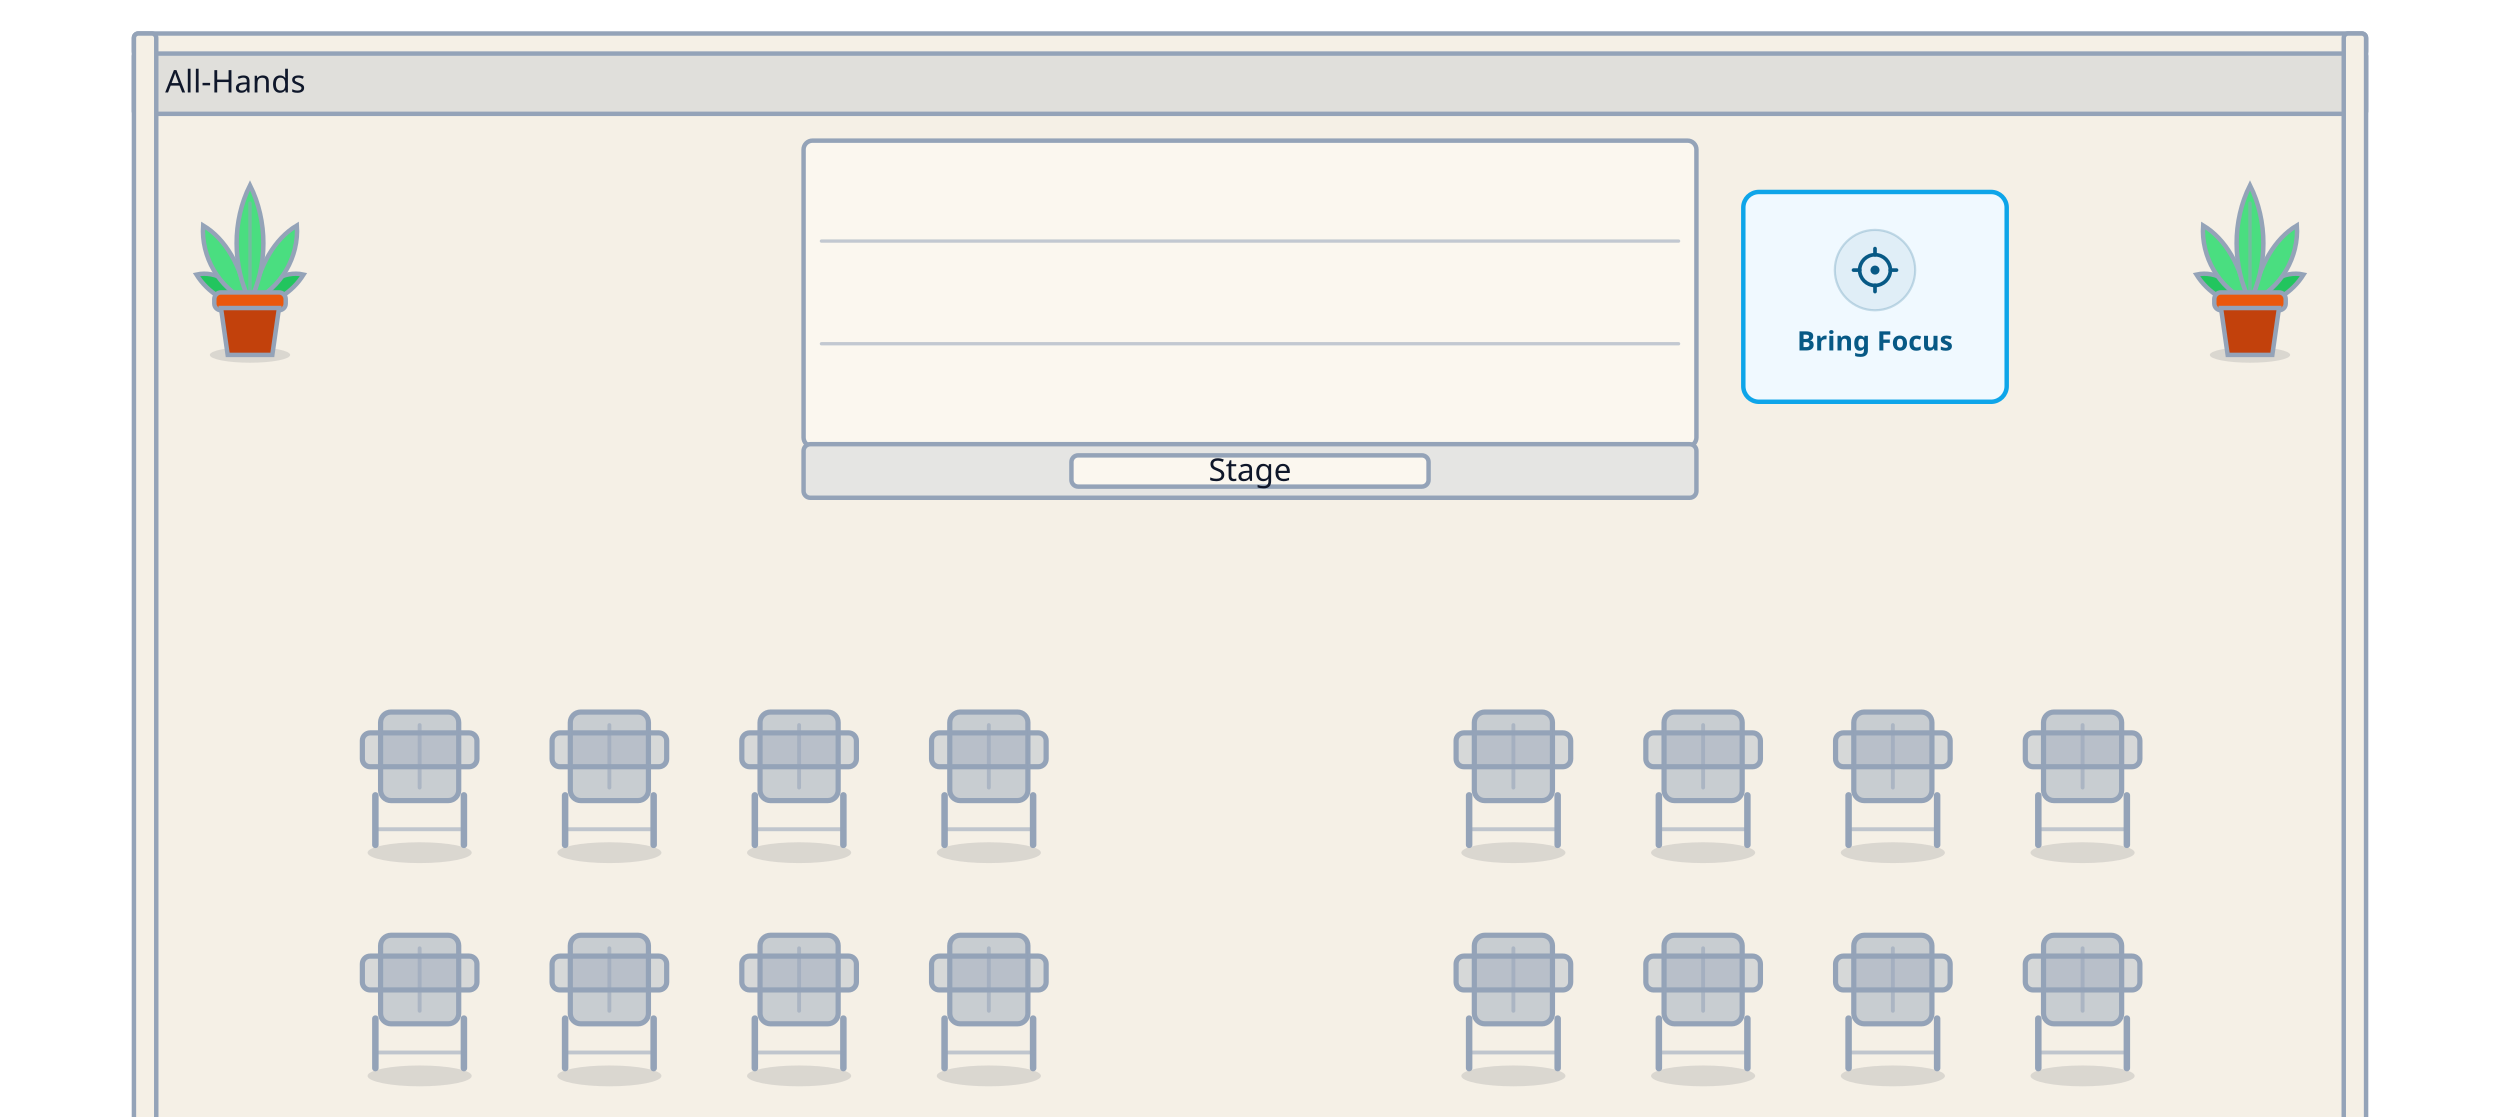
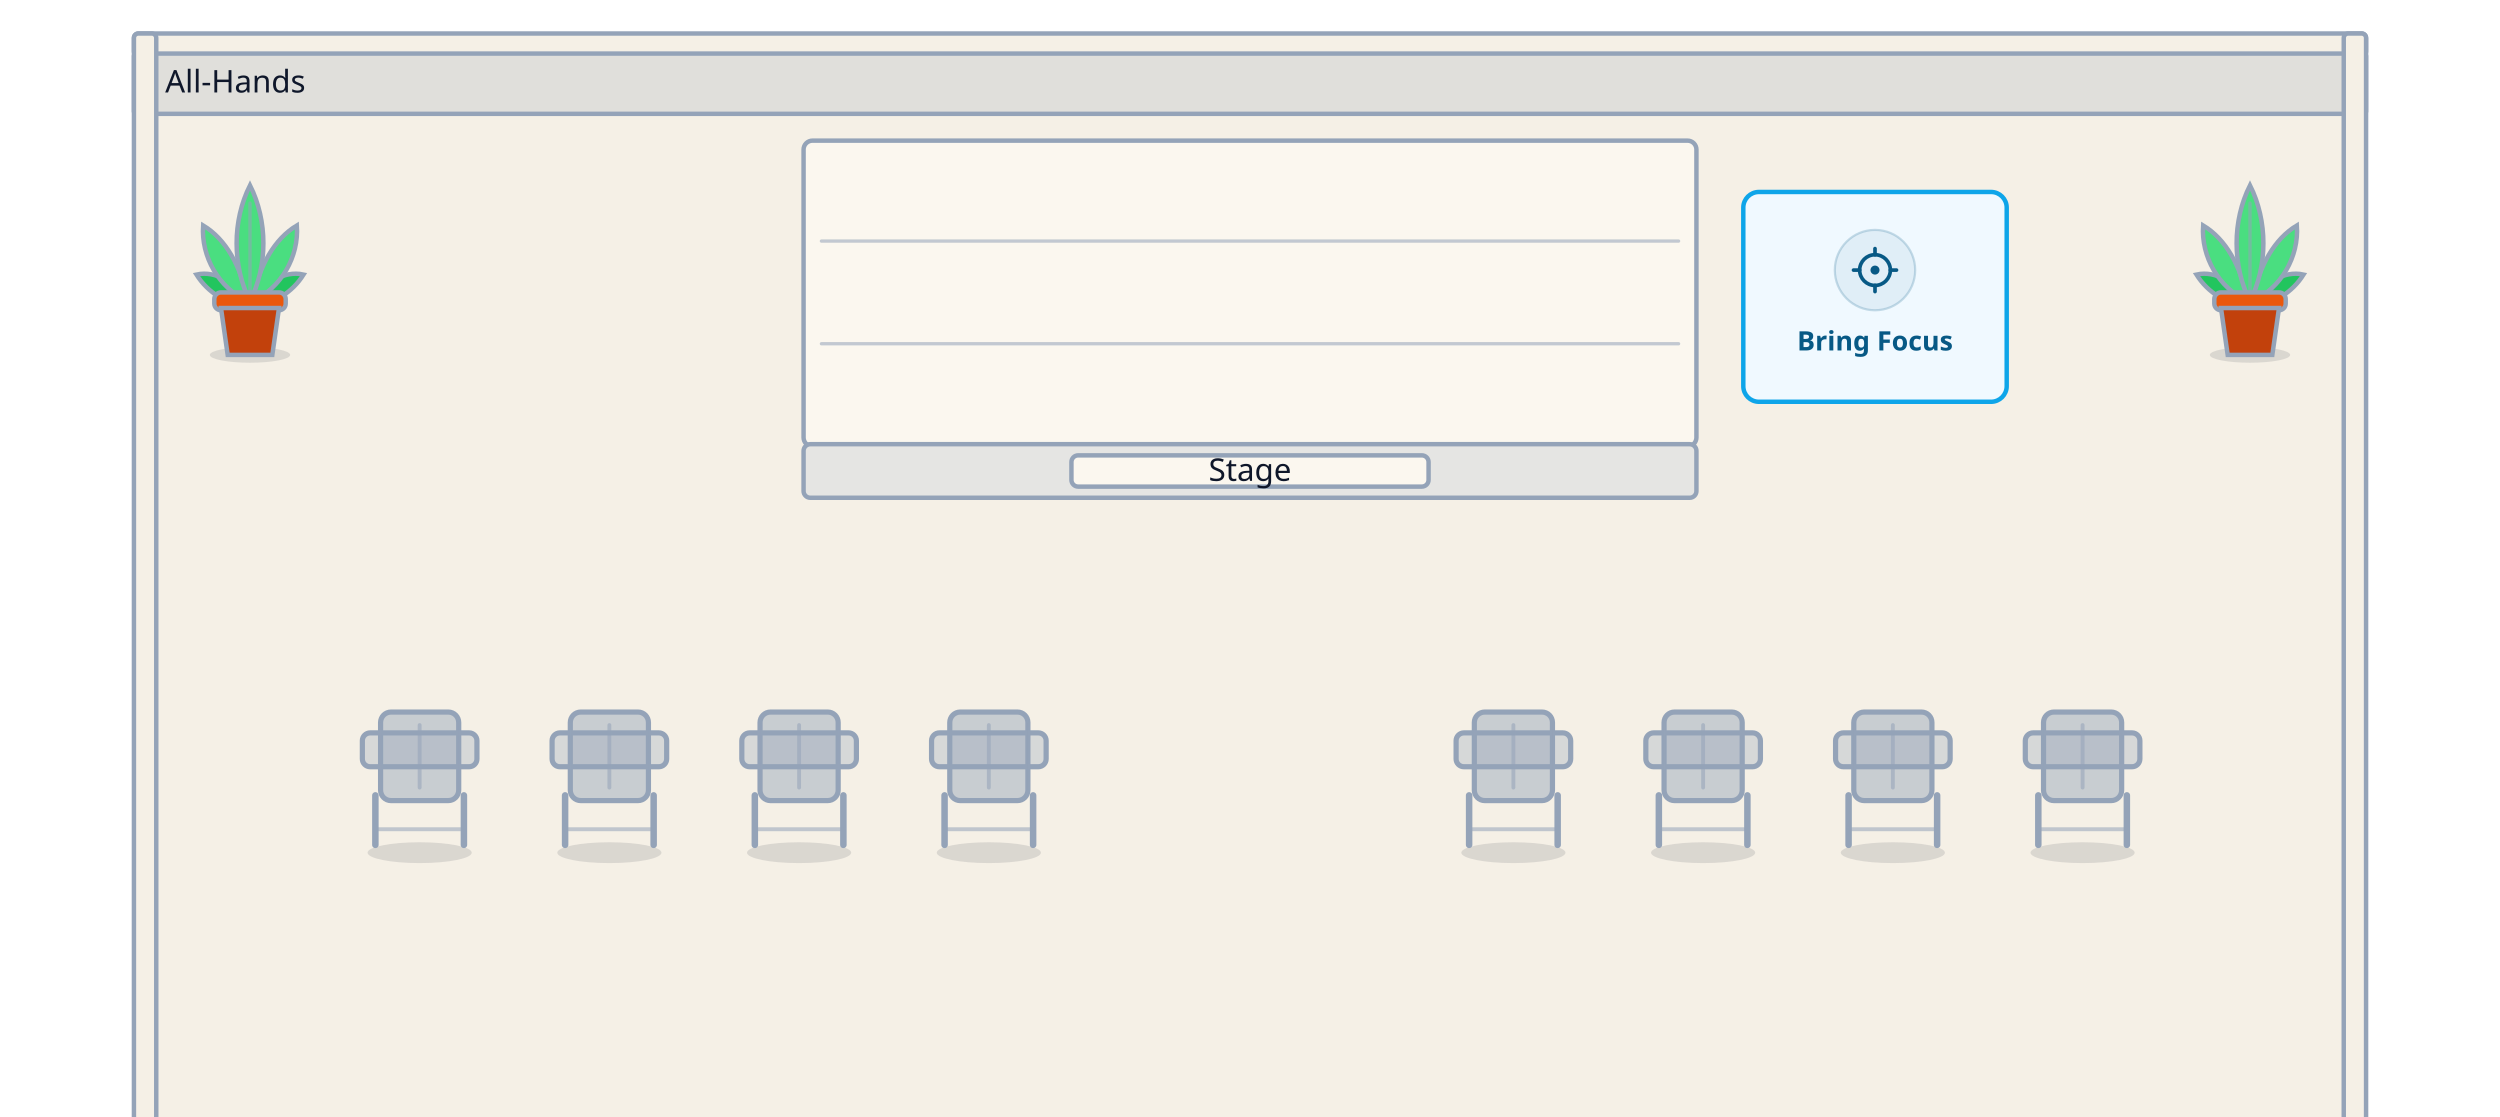
- <svg xmlns="http://www.w3.org/2000/svg" width="1120" height="500" viewBox="-560 -392 1120 500">
+ <svg xmlns="http://www.w3.org/2000/svg" width="1120" height="500" viewBox="-560 -577 1120 500">
  <g>
    <g font-family="system-ui, sans-serif">
-       <g transform="translate(-500 -377)">
-         <rect x="0" y="26" width="1000" height="704" rx="3" fill="#f5f0e6" />
+       <g transform="translate(-500 -562)">
+         <rect x="0" y="26" width="1000" height="1074" rx="3" fill="#f5f0e6" />
        <rect x="0" y="0" width="1000" height="10" rx="2" fill="#f5f0e6" stroke="#94a3b8" stroke-width="2" />
        <rect x="0" y="9" width="1000" height="27" rx="1" fill="#f5f0e6" stroke="#94a3b8" stroke-width="2" />
        <rect x="0" y="9" width="1000" height="27" rx="1" fill="#94a3b8" opacity="0.22" />
-         <rect x="0" y="0" width="10" height="730" rx="2" fill="#f5f0e6" stroke="#94a3b8" stroke-width="2" />
-         <rect x="990" y="0" width="10" height="730" rx="2" fill="#f5f0e6" stroke="#94a3b8" stroke-width="2" />
-         <rect x="0" y="720" width="452" height="10" rx="2" fill="#f5f0e6" stroke="#94a3b8" stroke-width="2" />
-         <rect x="548" y="720" width="452" height="10" rx="2" fill="#f5f0e6" stroke="#94a3b8" stroke-width="2" />
-         <rect x="458" y="706" width="84" height="10" rx="2" fill="none" stroke="#94a3b8" stroke-width="1.5" opacity="0.55" stroke-linecap="round" />
+         <rect x="0" y="0" width="10" height="1100" rx="2" fill="#f5f0e6" stroke="#94a3b8" stroke-width="2" />
+         <rect x="990" y="0" width="10" height="1100" rx="2" fill="#f5f0e6" stroke="#94a3b8" stroke-width="2" />
+         <rect x="0" y="1090" width="1000" height="10" rx="2" fill="#f5f0e6" stroke="#94a3b8" stroke-width="2" />
      </g>
    </g>
-     <text x="-486" y="-356" font-family="system-ui, sans-serif" font-size="14" font-weight="400" fill="#0f172a" text-anchor="start" dominant-baseline="central">
+     <text x="-486" y="-541" font-family="system-ui, sans-serif" font-size="14" font-weight="400" fill="#0f172a" text-anchor="start" dominant-baseline="central">
      <tspan x="-486" dy="0">All-Hands</tspan>
    </text>
  </g>
  <g>
    <g font-family="system-ui, sans-serif">
-       <g transform="translate(-200 -329)">
+       <g transform="translate(-200 -514)">
        <rect x="0" y="0" width="400" height="137" rx="4" fill="#fbf7ef" stroke="#94a3b8" stroke-width="2" />
        <path d="M8 45H392" fill="none" stroke="#94a3b8" stroke-width="1.5" opacity="0.55" stroke-linecap="round" />
        <path d="M8 91H392" fill="none" stroke="#94a3b8" stroke-width="1.5" opacity="0.55" stroke-linecap="round" />
        <rect x="0" y="136" width="400" height="24" rx="3" fill="#fbf7ef" stroke="#94a3b8" stroke-width="2" />
        <rect x="0" y="136" width="400" height="24" rx="3" fill="#94a3b8" opacity="0.22" />
        <rect x="120" y="141" width="160" height="14" rx="3" fill="#fbf7ef" stroke="#94a3b8" stroke-width="2" />
      </g>
    </g>
-     <text x="0" y="-182" font-family="system-ui, sans-serif" font-size="14" font-weight="400" fill="#0f172a" text-anchor="middle" dominant-baseline="central">
+     <text x="0" y="-367" font-family="system-ui, sans-serif" font-size="14" font-weight="400" fill="#0f172a" text-anchor="middle" dominant-baseline="central">
      <tspan x="0" dy="0">Stage</tspan>
    </text>
  </g>
  <g>
    <g font-family="system-ui, sans-serif">
-       <svg x="-410" y="-87" width="76" height="84" viewBox="0 0 64 72" preserveAspectRatio="xMidYMid meet" overflow="visible">
+       <svg x="-410" y="-272" width="76" height="84" viewBox="0 0 64 72" preserveAspectRatio="xMidYMid meet" overflow="visible">
        <ellipse cx="32" cy="66" rx="20" ry="4" fill="#0f172a" opacity="0.12" />
        <path d="M15 44v19M49 44v19" fill="none" stroke="#94a3b8" stroke-width="2.5" stroke-linecap="round" />
        <path d="M15 57h34" fill="none" stroke="#94a3b8" stroke-width="1.5" opacity="0.55" stroke-linecap="round" />
        <rect x="10" y="20" width="44" height="13" rx="3" fill="rgba(148, 163, 184, 0.32)" stroke="#94a3b8" stroke-width="2" />
        <rect x="17" y="12" width="30" height="34" rx="4" fill="rgba(148, 163, 184, 0.32)" stroke="#94a3b8" stroke-width="2" />
        <rect x="17" y="12" width="30" height="34" rx="4" fill="#94a3b8" opacity="0.22" />
        <path d="M32 17v24" fill="none" stroke="#94a3b8" stroke-width="1.5" opacity="0.55" stroke-linecap="round" />
      </svg>
    </g>
  </g>
  <g>
    <g font-family="system-ui, sans-serif">
-       <svg x="-325" y="-87" width="76" height="84" viewBox="0 0 64 72" preserveAspectRatio="xMidYMid meet" overflow="visible">
+       <svg x="-325" y="-272" width="76" height="84" viewBox="0 0 64 72" preserveAspectRatio="xMidYMid meet" overflow="visible">
        <ellipse cx="32" cy="66" rx="20" ry="4" fill="#0f172a" opacity="0.12" />
        <path d="M15 44v19M49 44v19" fill="none" stroke="#94a3b8" stroke-width="2.5" stroke-linecap="round" />
        <path d="M15 57h34" fill="none" stroke="#94a3b8" stroke-width="1.5" opacity="0.55" stroke-linecap="round" />
        <rect x="10" y="20" width="44" height="13" rx="3" fill="rgba(148, 163, 184, 0.32)" stroke="#94a3b8" stroke-width="2" />
        <rect x="17" y="12" width="30" height="34" rx="4" fill="rgba(148, 163, 184, 0.32)" stroke="#94a3b8" stroke-width="2" />
        <rect x="17" y="12" width="30" height="34" rx="4" fill="#94a3b8" opacity="0.22" />
        <path d="M32 17v24" fill="none" stroke="#94a3b8" stroke-width="1.5" opacity="0.55" stroke-linecap="round" />
      </svg>
    </g>
  </g>
  <g>
    <g font-family="system-ui, sans-serif">
-       <svg x="-240" y="-87" width="76" height="84" viewBox="0 0 64 72" preserveAspectRatio="xMidYMid meet" overflow="visible">
+       <svg x="-240" y="-272" width="76" height="84" viewBox="0 0 64 72" preserveAspectRatio="xMidYMid meet" overflow="visible">
        <ellipse cx="32" cy="66" rx="20" ry="4" fill="#0f172a" opacity="0.12" />
        <path d="M15 44v19M49 44v19" fill="none" stroke="#94a3b8" stroke-width="2.5" stroke-linecap="round" />
        <path d="M15 57h34" fill="none" stroke="#94a3b8" stroke-width="1.5" opacity="0.55" stroke-linecap="round" />
        <rect x="10" y="20" width="44" height="13" rx="3" fill="rgba(148, 163, 184, 0.32)" stroke="#94a3b8" stroke-width="2" />
        <rect x="17" y="12" width="30" height="34" rx="4" fill="rgba(148, 163, 184, 0.32)" stroke="#94a3b8" stroke-width="2" />
        <rect x="17" y="12" width="30" height="34" rx="4" fill="#94a3b8" opacity="0.22" />
        <path d="M32 17v24" fill="none" stroke="#94a3b8" stroke-width="1.5" opacity="0.55" stroke-linecap="round" />
      </svg>
    </g>
  </g>
  <g>
    <g font-family="system-ui, sans-serif">
-       <svg x="-155" y="-87" width="76" height="84" viewBox="0 0 64 72" preserveAspectRatio="xMidYMid meet" overflow="visible">
+       <svg x="-155" y="-272" width="76" height="84" viewBox="0 0 64 72" preserveAspectRatio="xMidYMid meet" overflow="visible">
        <ellipse cx="32" cy="66" rx="20" ry="4" fill="#0f172a" opacity="0.12" />
        <path d="M15 44v19M49 44v19" fill="none" stroke="#94a3b8" stroke-width="2.5" stroke-linecap="round" />
        <path d="M15 57h34" fill="none" stroke="#94a3b8" stroke-width="1.5" opacity="0.55" stroke-linecap="round" />
        <rect x="10" y="20" width="44" height="13" rx="3" fill="rgba(148, 163, 184, 0.32)" stroke="#94a3b8" stroke-width="2" />
        <rect x="17" y="12" width="30" height="34" rx="4" fill="rgba(148, 163, 184, 0.32)" stroke="#94a3b8" stroke-width="2" />
        <rect x="17" y="12" width="30" height="34" rx="4" fill="#94a3b8" opacity="0.22" />
        <path d="M32 17v24" fill="none" stroke="#94a3b8" stroke-width="1.5" opacity="0.55" stroke-linecap="round" />
      </svg>
    </g>
  </g>
  <g>
    <g font-family="system-ui, sans-serif">
-       <svg x="80" y="-87" width="76" height="84" viewBox="0 0 64 72" preserveAspectRatio="xMidYMid meet" overflow="visible">
+       <svg x="80" y="-272" width="76" height="84" viewBox="0 0 64 72" preserveAspectRatio="xMidYMid meet" overflow="visible">
        <ellipse cx="32" cy="66" rx="20" ry="4" fill="#0f172a" opacity="0.12" />
        <path d="M15 44v19M49 44v19" fill="none" stroke="#94a3b8" stroke-width="2.5" stroke-linecap="round" />
        <path d="M15 57h34" fill="none" stroke="#94a3b8" stroke-width="1.5" opacity="0.55" stroke-linecap="round" />
        <rect x="10" y="20" width="44" height="13" rx="3" fill="rgba(148, 163, 184, 0.32)" stroke="#94a3b8" stroke-width="2" />
        <rect x="17" y="12" width="30" height="34" rx="4" fill="rgba(148, 163, 184, 0.32)" stroke="#94a3b8" stroke-width="2" />
        <rect x="17" y="12" width="30" height="34" rx="4" fill="#94a3b8" opacity="0.22" />
        <path d="M32 17v24" fill="none" stroke="#94a3b8" stroke-width="1.5" opacity="0.55" stroke-linecap="round" />
      </svg>
    </g>
  </g>
  <g>
    <g font-family="system-ui, sans-serif">
-       <svg x="165" y="-87" width="76" height="84" viewBox="0 0 64 72" preserveAspectRatio="xMidYMid meet" overflow="visible">
+       <svg x="165" y="-272" width="76" height="84" viewBox="0 0 64 72" preserveAspectRatio="xMidYMid meet" overflow="visible">
        <ellipse cx="32" cy="66" rx="20" ry="4" fill="#0f172a" opacity="0.12" />
        <path d="M15 44v19M49 44v19" fill="none" stroke="#94a3b8" stroke-width="2.5" stroke-linecap="round" />
        <path d="M15 57h34" fill="none" stroke="#94a3b8" stroke-width="1.5" opacity="0.55" stroke-linecap="round" />
        <rect x="10" y="20" width="44" height="13" rx="3" fill="rgba(148, 163, 184, 0.32)" stroke="#94a3b8" stroke-width="2" />
        <rect x="17" y="12" width="30" height="34" rx="4" fill="rgba(148, 163, 184, 0.32)" stroke="#94a3b8" stroke-width="2" />
        <rect x="17" y="12" width="30" height="34" rx="4" fill="#94a3b8" opacity="0.22" />
        <path d="M32 17v24" fill="none" stroke="#94a3b8" stroke-width="1.5" opacity="0.55" stroke-linecap="round" />
      </svg>
    </g>
  </g>
  <g>
    <g font-family="system-ui, sans-serif">
-       <svg x="250" y="-87" width="76" height="84" viewBox="0 0 64 72" preserveAspectRatio="xMidYMid meet" overflow="visible">
+       <svg x="250" y="-272" width="76" height="84" viewBox="0 0 64 72" preserveAspectRatio="xMidYMid meet" overflow="visible">
        <ellipse cx="32" cy="66" rx="20" ry="4" fill="#0f172a" opacity="0.12" />
        <path d="M15 44v19M49 44v19" fill="none" stroke="#94a3b8" stroke-width="2.5" stroke-linecap="round" />
        <path d="M15 57h34" fill="none" stroke="#94a3b8" stroke-width="1.5" opacity="0.55" stroke-linecap="round" />
        <rect x="10" y="20" width="44" height="13" rx="3" fill="rgba(148, 163, 184, 0.32)" stroke="#94a3b8" stroke-width="2" />
        <rect x="17" y="12" width="30" height="34" rx="4" fill="rgba(148, 163, 184, 0.32)" stroke="#94a3b8" stroke-width="2" />
        <rect x="17" y="12" width="30" height="34" rx="4" fill="#94a3b8" opacity="0.22" />
        <path d="M32 17v24" fill="none" stroke="#94a3b8" stroke-width="1.5" opacity="0.55" stroke-linecap="round" />
      </svg>
    </g>
  </g>
  <g>
    <g font-family="system-ui, sans-serif">
-       <svg x="335" y="-87" width="76" height="84" viewBox="0 0 64 72" preserveAspectRatio="xMidYMid meet" overflow="visible">
+       <svg x="335" y="-272" width="76" height="84" viewBox="0 0 64 72" preserveAspectRatio="xMidYMid meet" overflow="visible">
        <ellipse cx="32" cy="66" rx="20" ry="4" fill="#0f172a" opacity="0.12" />
        <path d="M15 44v19M49 44v19" fill="none" stroke="#94a3b8" stroke-width="2.5" stroke-linecap="round" />
        <path d="M15 57h34" fill="none" stroke="#94a3b8" stroke-width="1.5" opacity="0.55" stroke-linecap="round" />
        <rect x="10" y="20" width="44" height="13" rx="3" fill="rgba(148, 163, 184, 0.32)" stroke="#94a3b8" stroke-width="2" />
        <rect x="17" y="12" width="30" height="34" rx="4" fill="rgba(148, 163, 184, 0.32)" stroke="#94a3b8" stroke-width="2" />
        <rect x="17" y="12" width="30" height="34" rx="4" fill="#94a3b8" opacity="0.22" />
        <path d="M32 17v24" fill="none" stroke="#94a3b8" stroke-width="1.5" opacity="0.55" stroke-linecap="round" />
      </svg>
    </g>
  </g>
  <g>
    <g font-family="system-ui, sans-serif">
-       <svg x="-410" y="13" width="76" height="84" viewBox="0 0 64 72" preserveAspectRatio="xMidYMid meet" overflow="visible">
-         <ellipse cx="32" cy="66" rx="20" ry="4" fill="#0f172a" opacity="0.12" />
-         <path d="M15 44v19M49 44v19" fill="none" stroke="#94a3b8" stroke-width="2.5" stroke-linecap="round" />
-         <path d="M15 57h34" fill="none" stroke="#94a3b8" stroke-width="1.5" opacity="0.55" stroke-linecap="round" />
-         <rect x="10" y="20" width="44" height="13" rx="3" fill="rgba(148, 163, 184, 0.32)" stroke="#94a3b8" stroke-width="2" />
-         <rect x="17" y="12" width="30" height="34" rx="4" fill="rgba(148, 163, 184, 0.32)" stroke="#94a3b8" stroke-width="2" />
-         <rect x="17" y="12" width="30" height="34" rx="4" fill="#94a3b8" opacity="0.22" />
-         <path d="M32 17v24" fill="none" stroke="#94a3b8" stroke-width="1.5" opacity="0.55" stroke-linecap="round" />
-       </svg>
-     </g>
-   </g>
-   <g>
-     <g font-family="system-ui, sans-serif">
-       <svg x="-325" y="13" width="76" height="84" viewBox="0 0 64 72" preserveAspectRatio="xMidYMid meet" overflow="visible">
-         <ellipse cx="32" cy="66" rx="20" ry="4" fill="#0f172a" opacity="0.12" />
-         <path d="M15 44v19M49 44v19" fill="none" stroke="#94a3b8" stroke-width="2.5" stroke-linecap="round" />
-         <path d="M15 57h34" fill="none" stroke="#94a3b8" stroke-width="1.5" opacity="0.55" stroke-linecap="round" />
-         <rect x="10" y="20" width="44" height="13" rx="3" fill="rgba(148, 163, 184, 0.32)" stroke="#94a3b8" stroke-width="2" />
-         <rect x="17" y="12" width="30" height="34" rx="4" fill="rgba(148, 163, 184, 0.32)" stroke="#94a3b8" stroke-width="2" />
-         <rect x="17" y="12" width="30" height="34" rx="4" fill="#94a3b8" opacity="0.22" />
-         <path d="M32 17v24" fill="none" stroke="#94a3b8" stroke-width="1.5" opacity="0.55" stroke-linecap="round" />
-       </svg>
-     </g>
-   </g>
-   <g>
-     <g font-family="system-ui, sans-serif">
-       <svg x="-240" y="13" width="76" height="84" viewBox="0 0 64 72" preserveAspectRatio="xMidYMid meet" overflow="visible">
-         <ellipse cx="32" cy="66" rx="20" ry="4" fill="#0f172a" opacity="0.12" />
-         <path d="M15 44v19M49 44v19" fill="none" stroke="#94a3b8" stroke-width="2.5" stroke-linecap="round" />
-         <path d="M15 57h34" fill="none" stroke="#94a3b8" stroke-width="1.5" opacity="0.55" stroke-linecap="round" />
-         <rect x="10" y="20" width="44" height="13" rx="3" fill="rgba(148, 163, 184, 0.32)" stroke="#94a3b8" stroke-width="2" />
-         <rect x="17" y="12" width="30" height="34" rx="4" fill="rgba(148, 163, 184, 0.32)" stroke="#94a3b8" stroke-width="2" />
-         <rect x="17" y="12" width="30" height="34" rx="4" fill="#94a3b8" opacity="0.22" />
-         <path d="M32 17v24" fill="none" stroke="#94a3b8" stroke-width="1.5" opacity="0.55" stroke-linecap="round" />
-       </svg>
-     </g>
-   </g>
-   <g>
-     <g font-family="system-ui, sans-serif">
-       <svg x="-155" y="13" width="76" height="84" viewBox="0 0 64 72" preserveAspectRatio="xMidYMid meet" overflow="visible">
-         <ellipse cx="32" cy="66" rx="20" ry="4" fill="#0f172a" opacity="0.12" />
-         <path d="M15 44v19M49 44v19" fill="none" stroke="#94a3b8" stroke-width="2.5" stroke-linecap="round" />
-         <path d="M15 57h34" fill="none" stroke="#94a3b8" stroke-width="1.5" opacity="0.55" stroke-linecap="round" />
-         <rect x="10" y="20" width="44" height="13" rx="3" fill="rgba(148, 163, 184, 0.32)" stroke="#94a3b8" stroke-width="2" />
-         <rect x="17" y="12" width="30" height="34" rx="4" fill="rgba(148, 163, 184, 0.32)" stroke="#94a3b8" stroke-width="2" />
-         <rect x="17" y="12" width="30" height="34" rx="4" fill="#94a3b8" opacity="0.22" />
-         <path d="M32 17v24" fill="none" stroke="#94a3b8" stroke-width="1.5" opacity="0.55" stroke-linecap="round" />
-       </svg>
-     </g>
-   </g>
-   <g>
-     <g font-family="system-ui, sans-serif">
-       <svg x="80" y="13" width="76" height="84" viewBox="0 0 64 72" preserveAspectRatio="xMidYMid meet" overflow="visible">
-         <ellipse cx="32" cy="66" rx="20" ry="4" fill="#0f172a" opacity="0.12" />
-         <path d="M15 44v19M49 44v19" fill="none" stroke="#94a3b8" stroke-width="2.5" stroke-linecap="round" />
-         <path d="M15 57h34" fill="none" stroke="#94a3b8" stroke-width="1.5" opacity="0.55" stroke-linecap="round" />
-         <rect x="10" y="20" width="44" height="13" rx="3" fill="rgba(148, 163, 184, 0.32)" stroke="#94a3b8" stroke-width="2" />
-         <rect x="17" y="12" width="30" height="34" rx="4" fill="rgba(148, 163, 184, 0.32)" stroke="#94a3b8" stroke-width="2" />
-         <rect x="17" y="12" width="30" height="34" rx="4" fill="#94a3b8" opacity="0.22" />
-         <path d="M32 17v24" fill="none" stroke="#94a3b8" stroke-width="1.5" opacity="0.55" stroke-linecap="round" />
-       </svg>
-     </g>
-   </g>
-   <g>
-     <g font-family="system-ui, sans-serif">
-       <svg x="165" y="13" width="76" height="84" viewBox="0 0 64 72" preserveAspectRatio="xMidYMid meet" overflow="visible">
-         <ellipse cx="32" cy="66" rx="20" ry="4" fill="#0f172a" opacity="0.12" />
-         <path d="M15 44v19M49 44v19" fill="none" stroke="#94a3b8" stroke-width="2.5" stroke-linecap="round" />
-         <path d="M15 57h34" fill="none" stroke="#94a3b8" stroke-width="1.5" opacity="0.55" stroke-linecap="round" />
-         <rect x="10" y="20" width="44" height="13" rx="3" fill="rgba(148, 163, 184, 0.32)" stroke="#94a3b8" stroke-width="2" />
-         <rect x="17" y="12" width="30" height="34" rx="4" fill="rgba(148, 163, 184, 0.32)" stroke="#94a3b8" stroke-width="2" />
-         <rect x="17" y="12" width="30" height="34" rx="4" fill="#94a3b8" opacity="0.22" />
-         <path d="M32 17v24" fill="none" stroke="#94a3b8" stroke-width="1.5" opacity="0.55" stroke-linecap="round" />
-       </svg>
-     </g>
-   </g>
-   <g>
-     <g font-family="system-ui, sans-serif">
-       <svg x="250" y="13" width="76" height="84" viewBox="0 0 64 72" preserveAspectRatio="xMidYMid meet" overflow="visible">
-         <ellipse cx="32" cy="66" rx="20" ry="4" fill="#0f172a" opacity="0.12" />
-         <path d="M15 44v19M49 44v19" fill="none" stroke="#94a3b8" stroke-width="2.5" stroke-linecap="round" />
-         <path d="M15 57h34" fill="none" stroke="#94a3b8" stroke-width="1.5" opacity="0.55" stroke-linecap="round" />
-         <rect x="10" y="20" width="44" height="13" rx="3" fill="rgba(148, 163, 184, 0.32)" stroke="#94a3b8" stroke-width="2" />
-         <rect x="17" y="12" width="30" height="34" rx="4" fill="rgba(148, 163, 184, 0.32)" stroke="#94a3b8" stroke-width="2" />
-         <rect x="17" y="12" width="30" height="34" rx="4" fill="#94a3b8" opacity="0.22" />
-         <path d="M32 17v24" fill="none" stroke="#94a3b8" stroke-width="1.5" opacity="0.55" stroke-linecap="round" />
-       </svg>
-     </g>
-   </g>
-   <g>
-     <g font-family="system-ui, sans-serif">
-       <svg x="335" y="13" width="76" height="84" viewBox="0 0 64 72" preserveAspectRatio="xMidYMid meet" overflow="visible">
-         <ellipse cx="32" cy="66" rx="20" ry="4" fill="#0f172a" opacity="0.12" />
-         <path d="M15 44v19M49 44v19" fill="none" stroke="#94a3b8" stroke-width="2.5" stroke-linecap="round" />
-         <path d="M15 57h34" fill="none" stroke="#94a3b8" stroke-width="1.5" opacity="0.55" stroke-linecap="round" />
-         <rect x="10" y="20" width="44" height="13" rx="3" fill="rgba(148, 163, 184, 0.32)" stroke="#94a3b8" stroke-width="2" />
-         <rect x="17" y="12" width="30" height="34" rx="4" fill="rgba(148, 163, 184, 0.32)" stroke="#94a3b8" stroke-width="2" />
-         <rect x="17" y="12" width="30" height="34" rx="4" fill="#94a3b8" opacity="0.22" />
-         <path d="M32 17v24" fill="none" stroke="#94a3b8" stroke-width="1.5" opacity="0.55" stroke-linecap="round" />
-       </svg>
-     </g>
-   </g>
-   <g>
-     <g font-family="system-ui, sans-serif">
-       <svg x="-476" y="-317" width="56" height="88" viewBox="0 0 56 88" preserveAspectRatio="xMidYMid meet" overflow="visible">
+       <svg x="-476" y="-502" width="56" height="88" viewBox="0 0 56 88" preserveAspectRatio="xMidYMid meet" overflow="visible">
        <ellipse cx="28" cy="84" rx="18" ry="3.5" fill="#0f172a" opacity="0.12" />
        <path d="M27 61C18 62 9 56 4 48C13 46 22 52 27 61Z" fill="#22c55e" stroke="#94a3b8" stroke-width="2" />
        <path d="M29 61C38 62 47 56 52 48C43 46 34 52 29 61Z" fill="#22c55e" stroke="#94a3b8" stroke-width="2" />
        <path d="M27 60C14 54 6 40 7 26C17 32 24 44 27 60Z" fill="#4ade80" stroke="#94a3b8" stroke-width="2" />
        <path d="M29 60C42 54 50 40 49 26C39 32 32 44 29 60Z" fill="#4ade80" stroke="#94a3b8" stroke-width="2" />
        <path d="M28 60C20 44 20 24 28 8C36 24 36 44 28 60Z" fill="#4ade80" stroke="#94a3b8" stroke-width="2" />
        <path d="M28 56V16" fill="none" stroke="#94a3b8" stroke-width="1.5" opacity="0.55" stroke-linecap="round" />
        <rect x="12" y="56" width="32" height="8" rx="3" fill="#ea580c" stroke="#94a3b8" stroke-width="2" />
        <path d="M15 63H41L38 84H18Z" fill="#c2410c" stroke="#94a3b8" stroke-width="2" />
      </svg>
    </g>
  </g>
  <g>
    <g font-family="system-ui, sans-serif">
-       <svg x="420" y="-317" width="56" height="88" viewBox="0 0 56 88" preserveAspectRatio="xMidYMid meet" overflow="visible">
+       <svg x="420" y="-502" width="56" height="88" viewBox="0 0 56 88" preserveAspectRatio="xMidYMid meet" overflow="visible">
        <ellipse cx="28" cy="84" rx="18" ry="3.5" fill="#0f172a" opacity="0.12" />
        <path d="M27 61C18 62 9 56 4 48C13 46 22 52 27 61Z" fill="#22c55e" stroke="#94a3b8" stroke-width="2" />
        <path d="M29 61C38 62 47 56 52 48C43 46 34 52 29 61Z" fill="#22c55e" stroke="#94a3b8" stroke-width="2" />
        <path d="M27 60C14 54 6 40 7 26C17 32 24 44 27 60Z" fill="#4ade80" stroke="#94a3b8" stroke-width="2" />
        <path d="M29 60C42 54 50 40 49 26C39 32 32 44 29 60Z" fill="#4ade80" stroke="#94a3b8" stroke-width="2" />
        <path d="M28 60C20 44 20 24 28 8C36 24 36 44 28 60Z" fill="#4ade80" stroke="#94a3b8" stroke-width="2" />
        <path d="M28 56V16" fill="none" stroke="#94a3b8" stroke-width="1.5" opacity="0.55" stroke-linecap="round" />
        <rect x="12" y="56" width="32" height="8" rx="3" fill="#ea580c" stroke="#94a3b8" stroke-width="2" />
        <path d="M15 63H41L38 84H18Z" fill="#c2410c" stroke="#94a3b8" stroke-width="2" />
      </svg>
    </g>
  </g>
  <g>
-     <rect x="221" y="-306" width="118" height="94" rx="7" fill="#f0f9ff" stroke="#0ea5e9" stroke-width="2" />
+     <rect x="221" y="-491" width="118" height="94" rx="7" fill="#f0f9ff" stroke="#0ea5e9" stroke-width="2" />
    <g font-family="system-ui, sans-serif">
-       <circle cx="280" cy="-271" r="18" fill="#075985" opacity="0.07" />
-       <circle cx="280" cy="-271" r="18" fill="none" stroke="#075985" stroke-width="1" opacity="0.2" />
-       <svg x="269" y="-282" width="22" height="22" viewBox="0 0 24 24" overflow="visible">
+       <circle cx="280" cy="-456" r="18" fill="#075985" opacity="0.07" />
+       <circle cx="280" cy="-456" r="18" fill="none" stroke="#075985" stroke-width="1" opacity="0.2" />
+       <svg x="269" y="-467" width="22" height="22" viewBox="0 0 24 24" overflow="visible">
        <circle cx="12" cy="12" r="7.5" fill="none" stroke="#075985" stroke-width="1.8" />
        <circle cx="12" cy="12" r="2.2" fill="#075985" />
        <path d="M12 1.5v3M12 19.5v3M1.5 12h3M19.5 12h3" fill="none" stroke="#075985" stroke-width="1.8" stroke-linecap="round" />
      </svg>
-       <text x="280" y="-235" font-size="12" font-weight="600" fill="#075985" text-anchor="middle">Bring Focus</text>
+       <text x="280" y="-420" font-size="12" font-weight="600" fill="#075985" text-anchor="middle">Bring Focus</text>
    </g>
  </g>
</svg>
